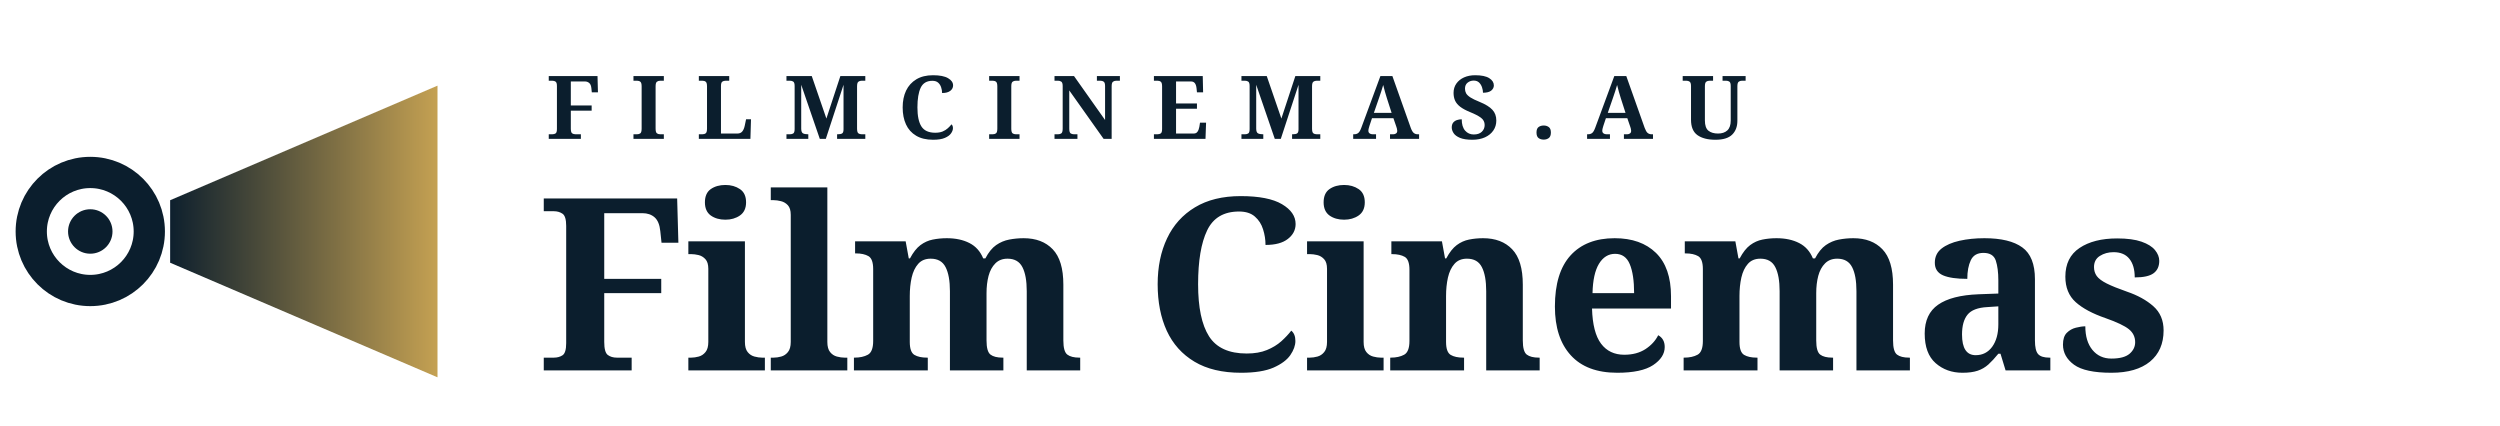
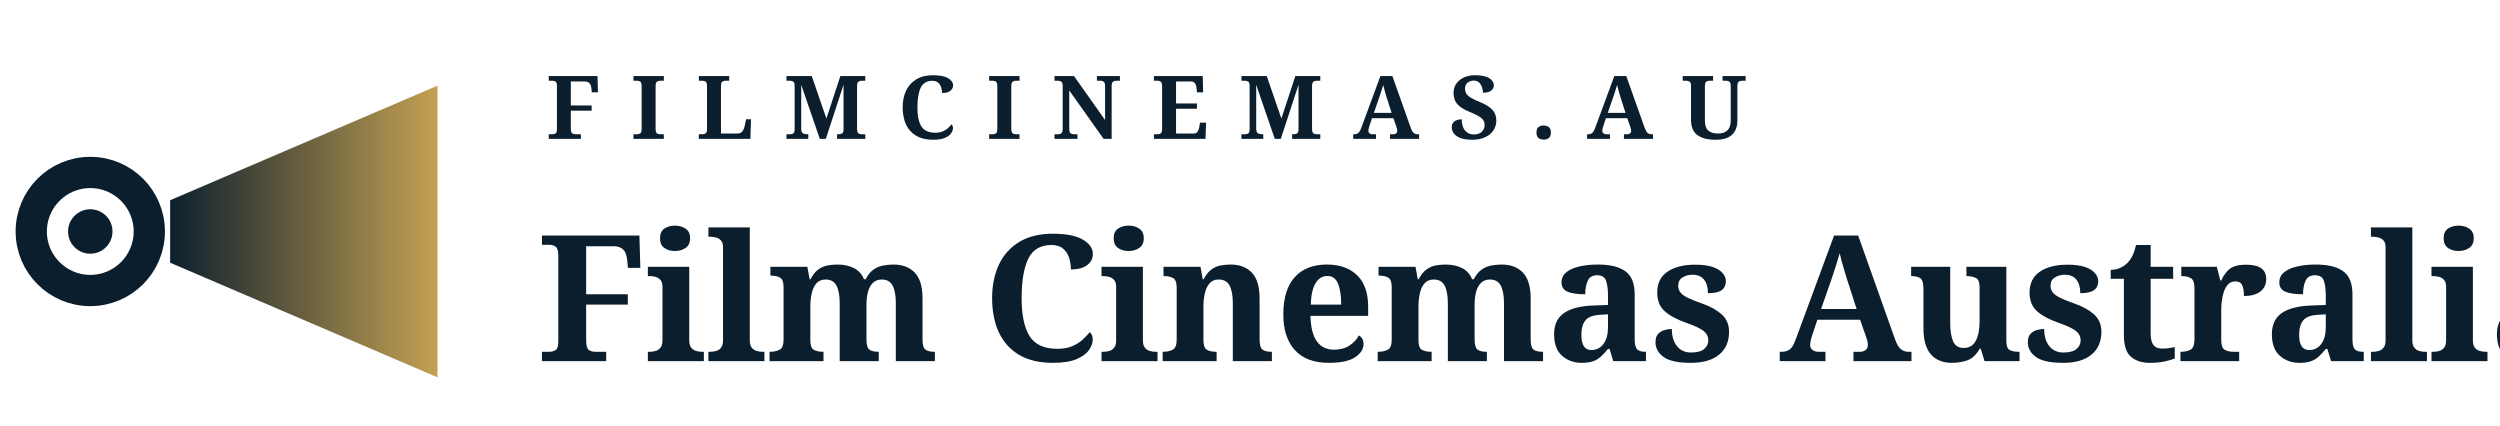
- <svg xmlns="http://www.w3.org/2000/svg" viewBox="0 0 540 92" role="img" style="background:#F4E8D6" aria-label="Film Cinemas">
+ <svg xmlns="http://www.w3.org/2000/svg" viewBox="0 0 540 92" role="img" style="background:#F4E8D6" aria-label="Film Cinemas Australia">
  <g transform="translate(0 2) scale(1.5)">
    <defs>
      <linearGradient id="lb4" x1="24" y1="0" x2="64" y2="0" gradientUnits="userSpaceOnUse">
        <stop offset="0" stop-color="#0B1E2D" />
        <stop offset="1" stop-color="#C9A453" />
      </linearGradient>
    </defs>
    <circle cx="13" cy="32" r="8.5" fill="none" stroke="#0B1E2D" stroke-width="4.5" />
    <circle cx="13" cy="32" r="3.2" fill="#0B1E2D" />
    <path d="M24.5 27.5 63 11v42L24.5 36.5z" fill="url(#lb4)" />
  </g>
  <g fill="#0B1E2D" font-family="'Source Serif 4', Georgia, serif">
    <text x="118" y="30" font-size="19" letter-spacing="6.5" font-weight="600">FILMCINEMAS.AU</text>
-     <text x="116" y="80" font-size="52" font-weight="600" letter-spacing="-0.5">Film Cinemas</text>
+     <text x="116" y="78" font-size="38" font-weight="600" letter-spacing="-0.3" textLength="408" lengthAdjust="spacingAndGlyphs">Film Cinemas Australia</text>
  </g>
</svg>
